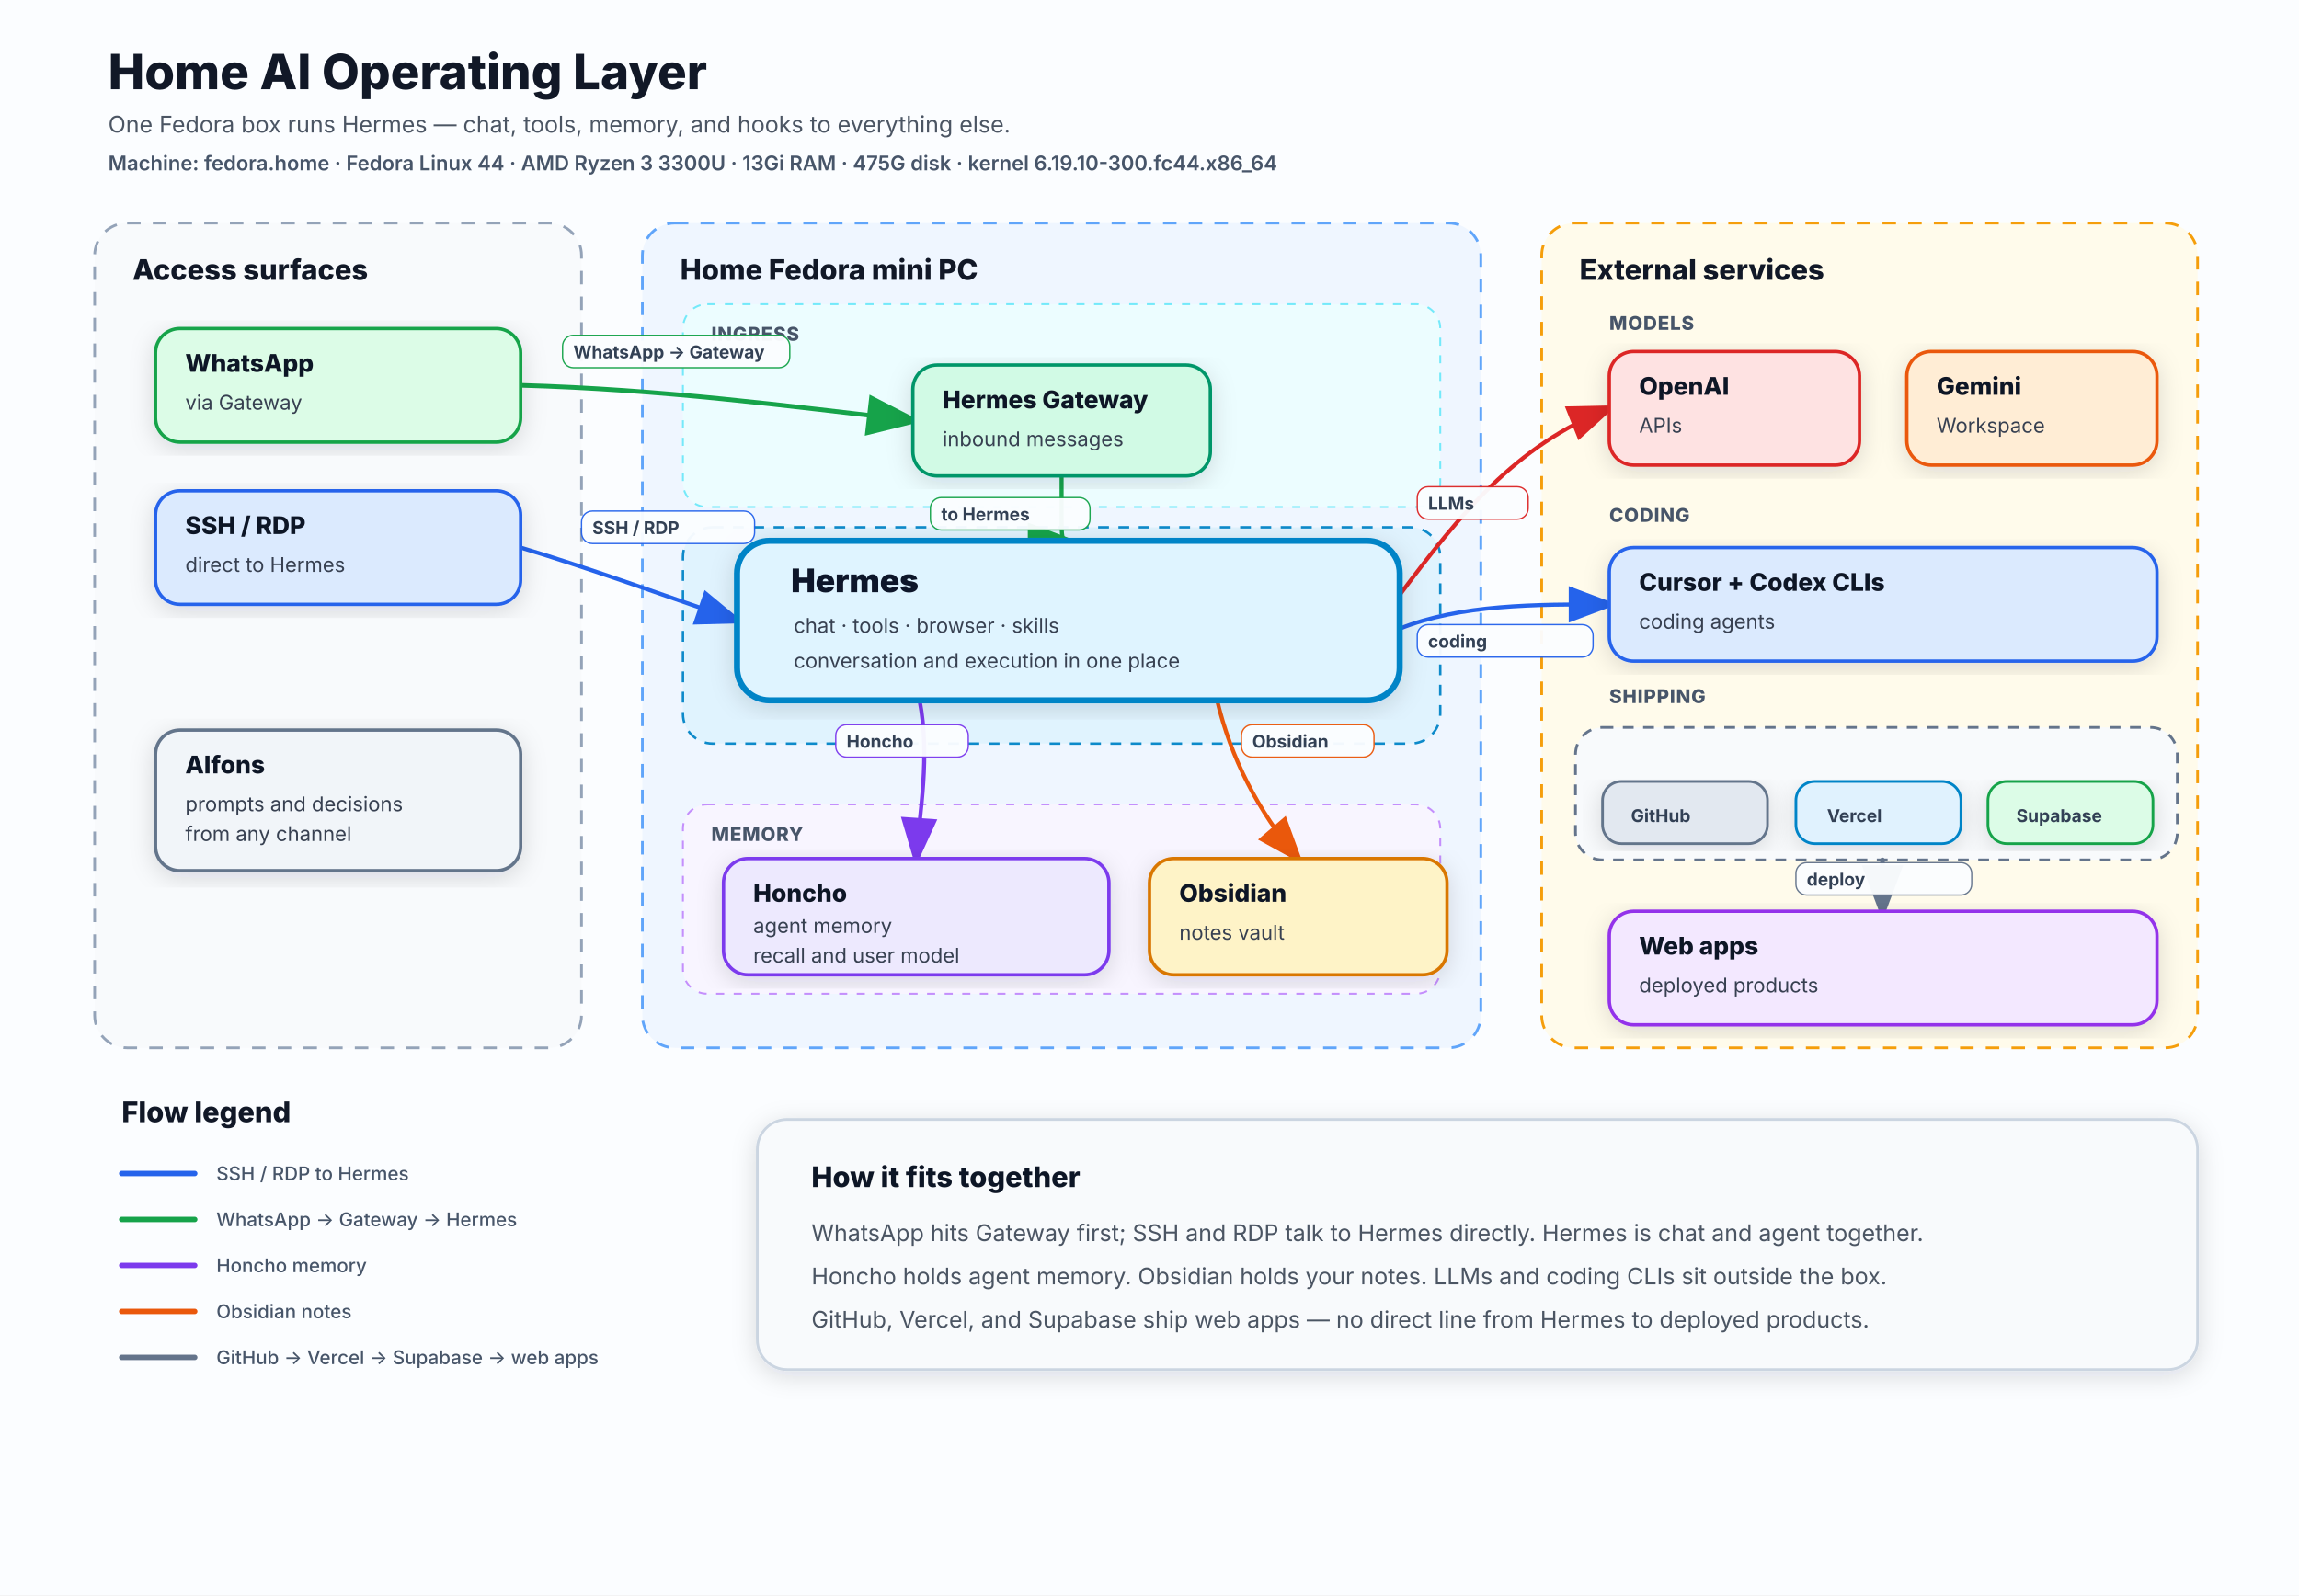
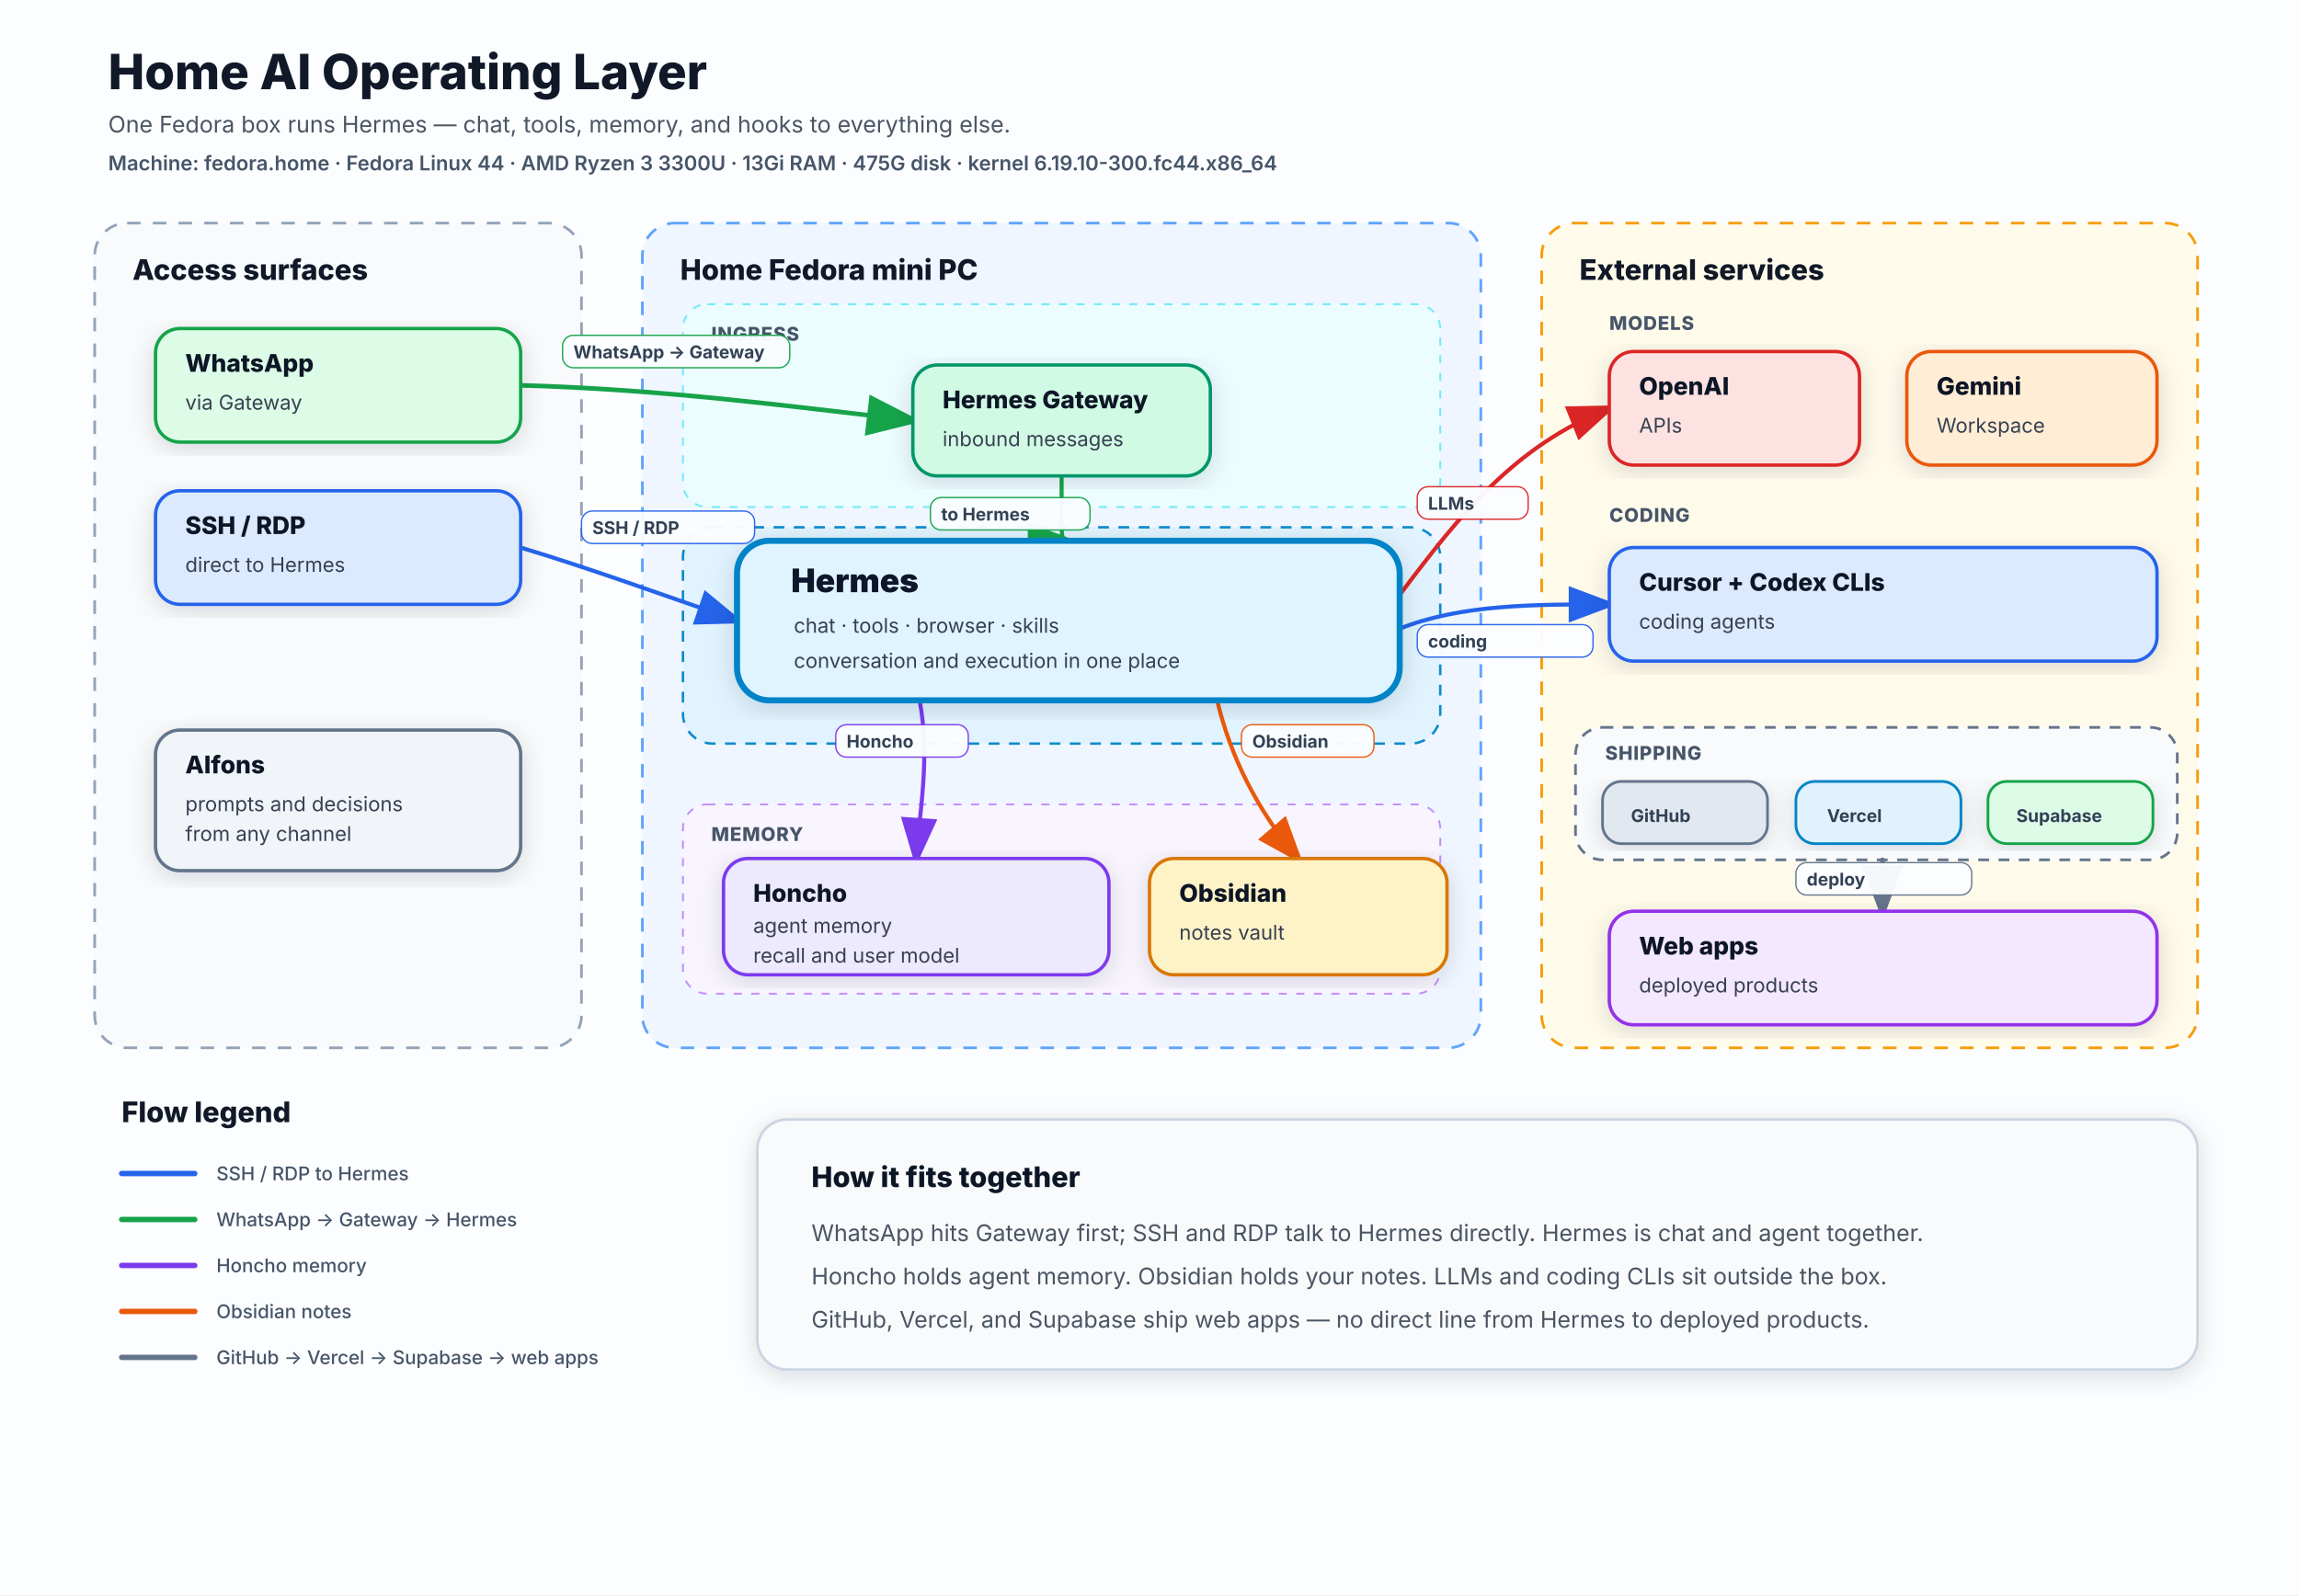
<svg xmlns="http://www.w3.org/2000/svg" width="1700" height="1180" viewBox="0 0 1700 1180" role="img" aria-labelledby="title desc">
  <defs>
    <marker id="arrow-blue" markerWidth="12" markerHeight="9" refX="10" refY="4.5" orient="auto">
      <path d="M0,0 L12,4.5 L0,9 Z" fill="#2563eb" />
    </marker>
    <marker id="arrow-green" markerWidth="12" markerHeight="9" refX="10" refY="4.5" orient="auto">
      <path d="M0,0 L12,4.5 L0,9 Z" fill="#16a34a" />
    </marker>
    <marker id="arrow-purple" markerWidth="12" markerHeight="9" refX="10" refY="4.5" orient="auto">
      <path d="M0,0 L12,4.5 L0,9 Z" fill="#7c3aed" />
    </marker>
    <marker id="arrow-orange" markerWidth="12" markerHeight="9" refX="10" refY="4.5" orient="auto">
      <path d="M0,0 L12,4.5 L0,9 Z" fill="#ea580c" />
    </marker>
    <marker id="arrow-gray" markerWidth="12" markerHeight="9" refX="10" refY="4.5" orient="auto">
      <path d="M0,0 L12,4.5 L0,9 Z" fill="#64748b" />
    </marker>
    <marker id="arrow-red" markerWidth="12" markerHeight="9" refX="10" refY="4.5" orient="auto">
      <path d="M0,0 L12,4.5 L0,9 Z" fill="#dc2626" />
    </marker>
    <filter id="shadow" x="-12%" y="-12%" width="124%" height="124%">
      <feDropShadow dx="0" dy="4" stdDeviation="9" flood-color="#0f172a" flood-opacity="0.14" />
    </filter>
    <style>
    .title { font: 800 36px Inter, system-ui, -apple-system, BlinkMacSystemFont, 'Segoe UI', sans-serif; fill: #111827; }
    .subtitle { font: 400 17px Inter, system-ui, -apple-system, BlinkMacSystemFont, 'Segoe UI', sans-serif; fill: #4b5563; }
    .machine { font: 600 15px Inter, system-ui, -apple-system, BlinkMacSystemFont, 'Segoe UI', sans-serif; fill: #475569; }
    .section { font: 800 21px Inter, system-ui, -apple-system, BlinkMacSystemFont, 'Segoe UI', sans-serif; fill: #111827; }
    .category { font: 800 14px Inter, system-ui, -apple-system, BlinkMacSystemFont, 'Segoe UI', sans-serif; fill: #475569; letter-spacing: .04em; }
    .card-title { font: 800 18px Inter, system-ui, -apple-system, BlinkMacSystemFont, 'Segoe UI', sans-serif; fill: #111827; }
    .center-title { font: 900 24px Inter, system-ui, -apple-system, BlinkMacSystemFont, 'Segoe UI', sans-serif; fill: #0f172a; }
    .card-body { font: 400 15px Inter, system-ui, -apple-system, BlinkMacSystemFont, 'Segoe UI', sans-serif; fill: #374151; }
    .card-body-strong { font: 800 15px Inter, system-ui, -apple-system, BlinkMacSystemFont, 'Segoe UI', sans-serif; fill: #1f2937; }
    .small { font: 700 13px Inter, system-ui, -apple-system, BlinkMacSystemFont, 'Segoe UI', sans-serif; fill: #334155; }
    .caption { font: 500 14px Inter, system-ui, -apple-system, BlinkMacSystemFont, 'Segoe UI', sans-serif; fill: #475569; }
    .tiny { font: 600 12px Inter, system-ui, -apple-system, BlinkMacSystemFont, 'Segoe UI', sans-serif; fill: #64748b; }
  </style>
  </defs>
  <rect width="1700" height="1180" fill="#fbfdff" />
  <text x="80" y="66" class="title">Home AI Operating Layer</text>
  <text x="80" y="98" class="subtitle">One Fedora box runs Hermes — chat, tools, memory, and hooks to everything else.</text>
  <text x="80" y="126" class="machine">Machine: fedora.home · Fedora Linux 44 · AMD Ryzen 3 3300U · 13Gi RAM · 475G disk · kernel 6.19.10-300.fc44.x86_64</text>
  <rect x="70" y="165" width="360" height="610" rx="24" fill="#f8fafc" stroke="#94a3b8" stroke-width="2" stroke-dasharray="10 9" />
  <text x="98" y="207" class="section">Access surfaces</text>
  <rect x="475" y="165" width="620" height="610" rx="24" fill="#eff6ff" stroke="#60a5fa" stroke-width="2" stroke-dasharray="10 9" />
  <text x="503" y="207" class="section">Home Fedora mini PC</text>
  <rect x="1140" y="165" width="485" height="610" rx="24" fill="#fffbeb" stroke="#f59e0b" stroke-width="2" stroke-dasharray="10 9" />
  <text x="1168" y="207" class="section">External services</text>
  <rect x="505" y="225" width="560" height="150" rx="18" fill="#ecfeff" stroke="#67e8f9" stroke-width="1.4" stroke-dasharray="6 7" opacity="0.9" />
  <text x="526" y="252" class="category">INGRESS</text>
  <rect x="505" y="390" width="560" height="160" rx="22" fill="#e0f2fe" stroke="#0284c7" stroke-width="1.8" stroke-dasharray="8 7" opacity="0.95" />
  <rect x="505" y="595" width="560" height="140" rx="18" fill="#faf5ff" stroke="#c084fc" stroke-width="1.4" stroke-dasharray="6 7" opacity="0.9" />
  <text x="526" y="622" class="category">MEMORY</text>
  <path d="M385,405 C435,420 490,440 545,459" fill="none" stroke="#2563eb" stroke-width="3" stroke-linecap="round" marker-end="url(#arrow-blue)" />
  <path d="M385,285 C490,288 580,300 675,311" fill="none" stroke="#16a34a" stroke-width="3.4" stroke-linecap="round" marker-end="url(#arrow-green)" />
  <path d="M785,352 L785,381 C785,398 785,400 790,400" fill="none" stroke="#16a34a" stroke-width="3" stroke-linecap="round" marker-end="url(#arrow-green)" />
  <path d="M680,518 C688,560 680,600 677.5,635" fill="none" stroke="#7c3aed" stroke-width="3" stroke-linecap="round" marker-end="url(#arrow-purple)" />
  <path d="M900,518 C910,560 930,600 960,635" fill="none" stroke="#ea580c" stroke-width="3" stroke-linecap="round" marker-end="url(#arrow-orange)" />
  <path d="M1035,440 C1080,380 1120,330 1190,302" fill="none" stroke="#dc2626" stroke-width="3" stroke-linecap="round" marker-end="url(#arrow-red)" />
  <path d="M1035,465 C1080,447 1135,447 1190,447" fill="none" stroke="#2563eb" stroke-width="3" stroke-linecap="round" marker-end="url(#arrow-blue)" />
  <g id="whatsapp" filter="url(#shadow)">
    <rect x="115" y="243" width="270" height="84" rx="18" fill="#ffffff" />
    <rect x="115" y="243" width="270" height="84" rx="18" fill="#dcfce7" stroke="#16a34a" stroke-width="2.5" />
    <text x="137" y="275" class="card-title">WhatsApp</text>
    <text x="137" y="303" class="card-body">via Gateway</text>
  </g>
  <g id="ssh-rdp" filter="url(#shadow)">
    <rect x="115" y="363" width="270" height="84" rx="18" fill="#ffffff" />
    <rect x="115" y="363" width="270" height="84" rx="18" fill="#dbeafe" stroke="#2563eb" stroke-width="2.5" />
    <text x="137" y="395" class="card-title">SSH / RDP</text>
    <text x="137" y="423" class="card-body">direct to Hermes</text>
  </g>
  <g id="operator" filter="url(#shadow)">
    <rect x="115" y="540" width="270" height="104" rx="18" fill="#ffffff" />
    <rect x="115" y="540" width="270" height="104" rx="18" fill="#f1f5f9" stroke="#64748b" stroke-width="2.5" />
    <text x="137" y="572" class="card-title">Alfons</text>
    <text x="137" y="600" class="card-body">prompts and decisions</text>
    <text x="137" y="622" class="card-body">from any channel</text>
  </g>
  <g id="gateway" filter="url(#shadow)">
    <rect x="675" y="270" width="220" height="82" rx="18" fill="#ffffff" />
    <rect x="675" y="270" width="220" height="82" rx="18" fill="#d1fae5" stroke="#059669" stroke-width="2.5" />
    <text x="697" y="302" class="card-title">Hermes Gateway</text>
    <text x="697" y="330" class="card-body">inbound messages</text>
  </g>
  <g id="hermes" filter="url(#shadow)">
    <rect x="545" y="400" width="490" height="118" rx="24" fill="#ffffff" />
    <rect x="545" y="400" width="490" height="118" rx="24" fill="#dff4ff" stroke="#0284c7" stroke-width="4.5" />
    <text x="585" y="438" class="center-title">Hermes</text>
    <text x="587" y="468" class="card-body">chat · tools · browser · skills</text>
    <text x="587" y="494" class="card-body">conversation and execution in one place</text>
  </g>
  <g id="honcho" filter="url(#shadow)">
    <rect x="535" y="635" width="285" height="86" rx="18" fill="#ffffff" />
    <rect x="535" y="635" width="285" height="86" rx="18" fill="#ede9fe" stroke="#7c3aed" stroke-width="2.5" />
    <text x="557" y="667" class="card-title">Honcho</text>
    <text x="557" y="690" class="card-body">agent memory</text>
    <text x="557" y="712" class="card-body">recall and user model</text>
  </g>
  <g id="obsidian" filter="url(#shadow)">
    <rect x="850" y="635" width="220" height="86" rx="18" fill="#ffffff" />
    <rect x="850" y="635" width="220" height="86" rx="18" fill="#fef3c7" stroke="#d97706" stroke-width="2.5" />
    <text x="872" y="667" class="card-title">Obsidian</text>
    <text x="872" y="695" class="card-body">notes vault</text>
  </g>
  <text x="1190" y="244" class="category">MODELS</text>
  <g id="openai" filter="url(#shadow)">
    <rect x="1190" y="260" width="185" height="84" rx="18" fill="#ffffff" />
    <rect x="1190" y="260" width="185" height="84" rx="18" fill="#fee2e2" stroke="#dc2626" stroke-width="2.5" />
    <text x="1212" y="292" class="card-title">OpenAI</text>
    <text x="1212" y="320" class="card-body">APIs</text>
  </g>
  <g id="gemini" filter="url(#shadow)">
    <rect x="1410" y="260" width="185" height="84" rx="18" fill="#ffffff" />
    <rect x="1410" y="260" width="185" height="84" rx="18" fill="#ffedd5" stroke="#ea580c" stroke-width="2.5" />
    <text x="1432" y="292" class="card-title">Gemini</text>
    <text x="1432" y="320" class="card-body">Workspace</text>
  </g>
  <text x="1190" y="386" class="category">CODING</text>
  <g id="coding" filter="url(#shadow)">
    <rect x="1190" y="405" width="405" height="84" rx="18" fill="#ffffff" />
    <rect x="1190" y="405" width="405" height="84" rx="18" fill="#dbeafe" stroke="#2563eb" stroke-width="2.5" />
    <text x="1212" y="437" class="card-title">Cursor + Codex CLIs</text>
    <text x="1212" y="465" class="card-body">coding agents</text>
  </g>
-   <text x="1190" y="520" class="category">SHIPPING</text>
  <g id="shipping-stack-box">
    <rect x="1165" y="538" width="445" height="98" rx="20" fill="#f8fafc" stroke="#64748b" stroke-width="2" stroke-dasharray="8 7" />
+     <text x="1187" y="562" class="category">SHIPPING</text>
  </g>
  <g id="github" filter="url(#shadow)">
    <rect x="1185" y="578" width="122" height="46" rx="14" fill="#ffffff" />
    <rect x="1185" y="578" width="122" height="46" rx="14" fill="#e2e8f0" stroke="#64748b" stroke-width="2" />
    <text x="1206" y="608" class="small">GitHub</text>
  </g>
  <g id="vercel" filter="url(#shadow)">
    <rect x="1328" y="578" width="122" height="46" rx="14" fill="#ffffff" />
    <rect x="1328" y="578" width="122" height="46" rx="14" fill="#e0f2fe" stroke="#0284c7" stroke-width="2" />
    <text x="1351" y="608" class="small">Vercel</text>
  </g>
  <g id="supabase" filter="url(#shadow)">
    <rect x="1470" y="578" width="122" height="46" rx="14" fill="#ffffff" />
    <rect x="1470" y="578" width="122" height="46" rx="14" fill="#dcfce7" stroke="#16a34a" stroke-width="2" />
    <text x="1491" y="608" class="small">Supabase</text>
  </g>
  <path d="M1392,636 L1392,674" fill="none" stroke="#64748b" stroke-width="3.4" stroke-linecap="round" marker-end="url(#arrow-gray)" />
  <g id="webapps" filter="url(#shadow)">
    <rect x="1190" y="674" width="405" height="84" rx="18" fill="#ffffff" />
    <rect x="1190" y="674" width="405" height="84" rx="18" fill="#f3e8ff" stroke="#9333ea" stroke-width="2.5" />
    <text x="1212" y="706" class="card-title">Web apps</text>
    <text x="1212" y="734" class="card-body">deployed products</text>
  </g>
  <rect x="430" y="378" width="128" height="24" rx="8" fill="#fbfdff" stroke="#2563eb" stroke-width="1" opacity="0.96" />
  <text x="438" y="395" class="small" fill="#2563eb">SSH / RDP</text>
  <rect x="416" y="248" width="168" height="24" rx="8" fill="#fbfdff" stroke="#16a34a" stroke-width="1" opacity="0.96" />
  <text x="424" y="265" class="small" fill="#16a34a">WhatsApp → Gateway</text>
  <rect x="688" y="368" width="118" height="24" rx="8" fill="#fbfdff" stroke="#16a34a" stroke-width="1" opacity="0.96" />
  <text x="696" y="385" class="small" fill="#16a34a">to Hermes</text>
  <rect x="618" y="536" width="98" height="24" rx="8" fill="#fbfdff" stroke="#7c3aed" stroke-width="1" opacity="0.96" />
  <text x="626" y="553" class="small" fill="#7c3aed">Honcho</text>
  <rect x="918" y="536" width="98" height="24" rx="8" fill="#fbfdff" stroke="#ea580c" stroke-width="1" opacity="0.96" />
  <text x="926" y="553" class="small" fill="#ea580c">Obsidian</text>
  <rect x="1048" y="360" width="82" height="24" rx="8" fill="#fbfdff" stroke="#dc2626" stroke-width="1" opacity="0.96" />
  <text x="1056" y="377" class="small" fill="#dc2626">LLMs</text>
  <rect x="1048" y="462" width="130" height="24" rx="8" fill="#fbfdff" stroke="#2563eb" stroke-width="1" opacity="0.96" />
  <text x="1056" y="479" class="small" fill="#2563eb">coding</text>
  <rect x="1328" y="638" width="130" height="24" rx="8" fill="#fbfdff" stroke="#64748b" stroke-width="1" opacity="0.96" />
  <text x="1336" y="655" class="small" fill="#64748b">deploy</text>
  <g transform="translate(90,830)">
    <text x="0" y="0" class="section">Flow legend</text>
    <line x1="0" y1="38" x2="54" y2="38" stroke="#2563eb" stroke-width="4" stroke-linecap="round" />
    <text x="70" y="43" class="caption">SSH / RDP to Hermes</text>
    <line x1="0" y1="72" x2="54" y2="72" stroke="#16a34a" stroke-width="4" stroke-linecap="round" />
    <text x="70" y="77" class="caption">WhatsApp → Gateway → Hermes</text>
    <line x1="0" y1="106" x2="54" y2="106" stroke="#7c3aed" stroke-width="4" stroke-linecap="round" />
    <text x="70" y="111" class="caption">Honcho memory</text>
    <line x1="0" y1="140" x2="54" y2="140" stroke="#ea580c" stroke-width="4" stroke-linecap="round" />
    <text x="70" y="145" class="caption">Obsidian notes</text>
    <line x1="0" y1="174" x2="54" y2="174" stroke="#64748b" stroke-width="4" stroke-linecap="round" />
    <text x="70" y="179" class="caption">GitHub → Vercel → Supabase → web apps</text>
  </g>
  <g filter="url(#shadow)">
    <rect x="560" y="828" width="1065" height="185" rx="22" fill="#ffffff" />
    <rect x="560" y="828" width="1065" height="185" rx="22" fill="#f8fafc" stroke="#cbd5e1" stroke-width="2" />
    <text x="600" y="878" class="section">How it fits together</text>
    <text x="600" y="918" class="subtitle">WhatsApp hits Gateway first; SSH and RDP talk to Hermes directly. Hermes is chat and agent together.</text>
    <text x="600" y="950" class="subtitle">Honcho holds agent memory. Obsidian holds your notes. LLMs and coding CLIs sit outside the box.</text>
    <text x="600" y="982" class="subtitle">GitHub, Vercel, and Supabase ship web apps — no direct line from Hermes to deployed products.</text>
  </g>
</svg>
